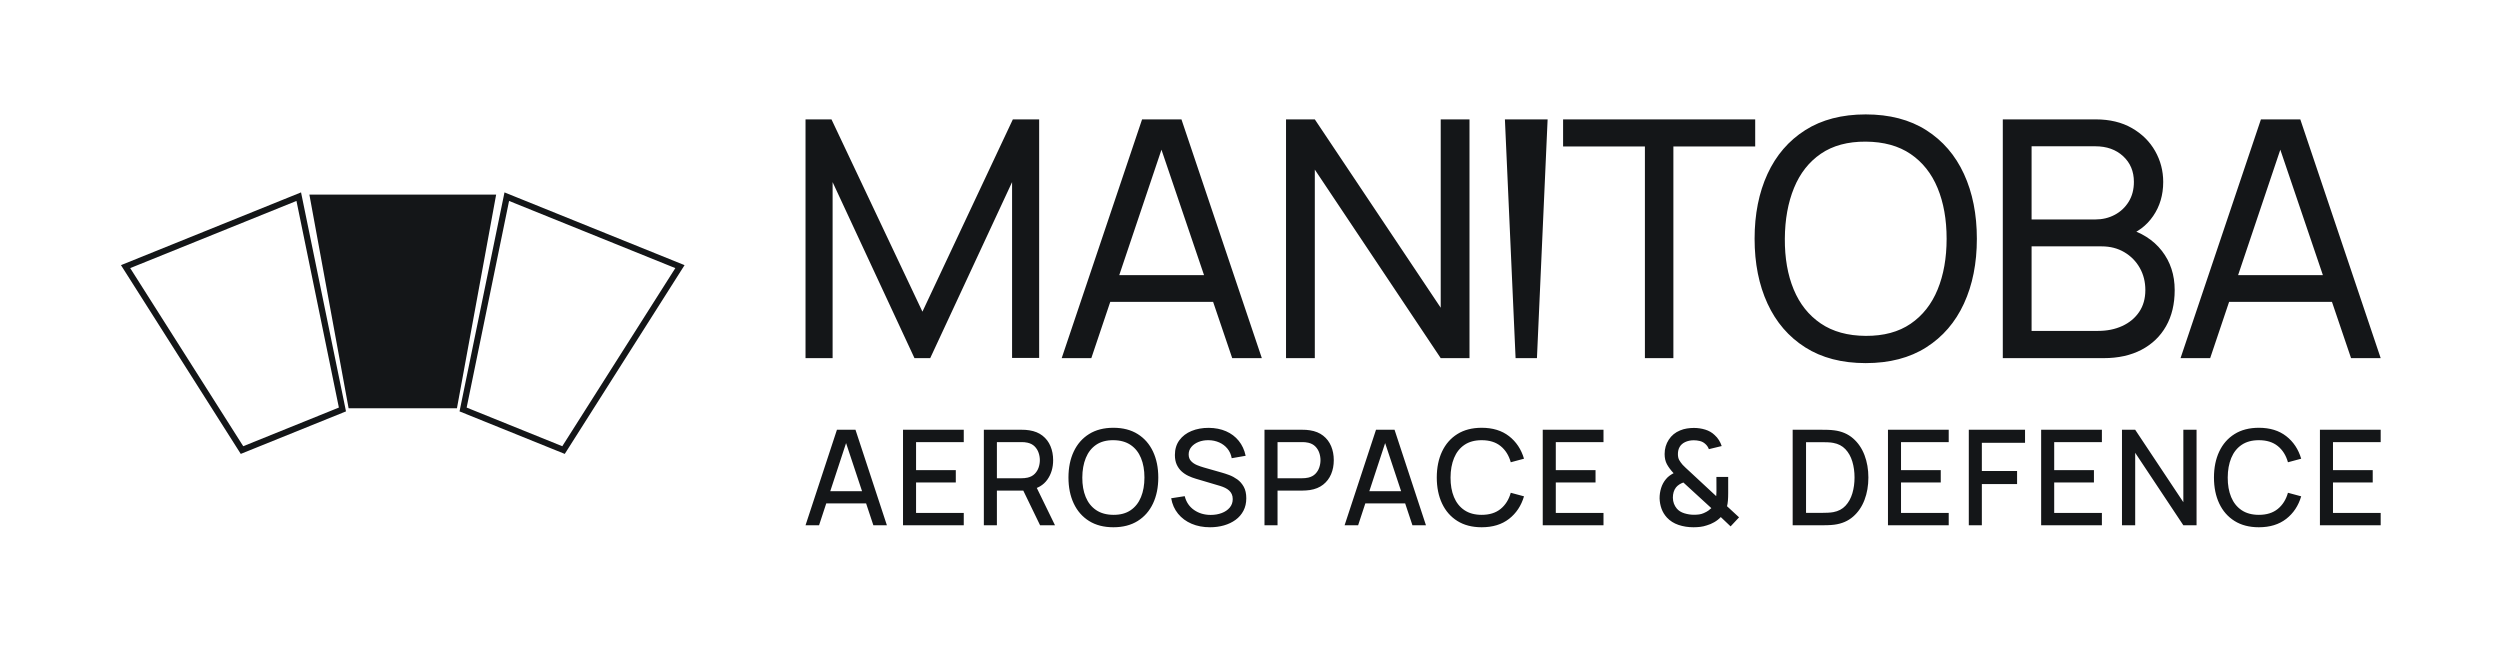
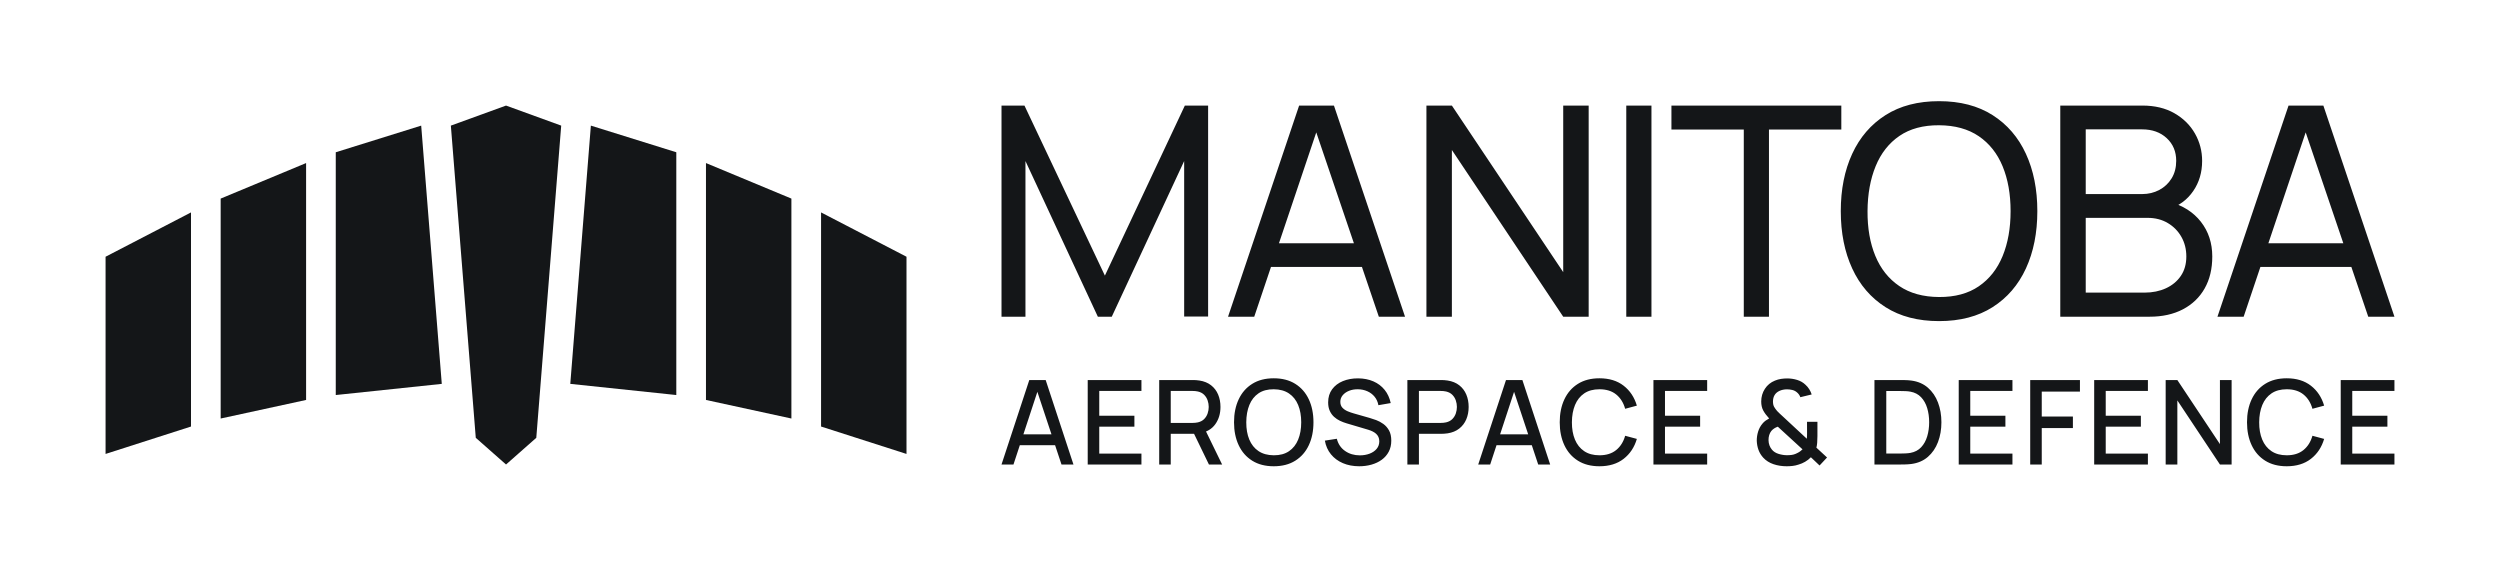
- <svg xmlns="http://www.w3.org/2000/svg" viewBox="0 0 15078 3888" role="img" aria-label="Manitoba Aerospace and Defence">
+ <svg xmlns="http://www.w3.org/2000/svg" viewBox="0 0 17050.5 3888.0" role="img" aria-label="Manitoba Aerospace and Defence">
  <g transform="translate(720.0 720.0)">
    <g fill="#141618" color="#141618">
-       <g transform="translate(0 416.2) scale(1.55995)">
-         <path fill="currentColor" d="M734.6 24.0L1456.7 24.0L1305.1 850.2L886.3 850.2Z" />
-         <path fill="none" stroke="currentColor" stroke-width="24" d="M24.0 302.5L693.5 32.0L862.4 854.8L474.1 1011.7Z" />
-         <path fill="none" stroke="currentColor" stroke-width="24" d="M1497.8 32.0L2167.3 302.5L1717.2 1011.7L1328.9 854.8Z" />
+       <g transform="scale(4.04628)">
+         <path fill="currentColor" d="M675.0 0.0L768.0 33.8L726.0 560.0L675.0 605.0L624.0 560.0L582.0 33.8ZM818.0 33.8L962.0 78.7L962.0 487.9L783.3 469.1ZM532.0 33.8L388.0 78.7L388.0 487.9L566.7 469.1ZM1012.0 96.9L1156.0 156.8L1156.0 527.5L1012.0 496.2ZM338.0 96.9L194.0 156.8L194.0 527.5L338.0 496.2ZM1206.0 180.1L1350.0 254.8L1350.0 587.2L1206.0 541.0ZM144.0 180.1L0.0 254.8L0.0 587.2L144.0 541.0Z" />
      </g>
-       <g transform="translate(4138.3 0)">
-         <path transform="translate(-140.0 0)" d="M140.0 1440V0H296.535L845.067 1159.73L1390.399 0.0H1549.067V1438.933H1385.732V378.403L892 1440.0H797.067L303.335 378.403V1440.0Z M1685.0 1440 2169.799 0.0H2407.269L2892.068 1440.0H2713.4L2258.467 99.601H2314.734L1863.668 1440.0ZM1914.867 1100.534V939.333H2662.067V1100.534Z M3038.0 1440V0H3211.602L3970.933 1135.997V0.0H4144.534V1440.0H3970.933L3211.602 302.936V1440.0Z M4358.1 0.0L4615.7 0.0L4551.3 1440.0L4422.5 1440.0Z M5202.466 1440.0V163.335H4709.0V0H5867.667V163.335H5374.201V1440.0Z M6534.267 1470.0Q6318.8 1470.0 6169.234 1374.933Q6019.667 1279.867 5941.833 1110.867Q5864.0 941.867 5864.0 720Q5864.0 498.133 5941.833 329.133Q6019.667 160.133 6169.234 65.067Q6318.8 -30.0 6534.267 -30.0Q6749.734 -30.0 6899.301 65.067Q7048.867 160.133 7126.701 329.133Q7204.534 498.133 7204.534 720.0Q7204.534 941.867 7126.701 1110.867Q7048.867 1279.867 6899.301 1374.933Q6749.734 1470.0 6534.267 1470.0ZM6534.267 1305.732Q6696.867 1306.665 6805.2 1232.599Q6913.533 1158.532 6967.833 1026.266Q7022.133 894 7022.133 720.0Q7022.133 546 6967.833 414.401Q6913.533 282.801 6805.2 209.001Q6696.867 135.201 6534.267 134.268Q6371.667 133.335 6263.868 207.135Q6156.068 280.934 6101.768 413.467Q6047.468 546 6046.402 720.0Q6045.335 894 6099.635 1025.333Q6153.935 1156.666 6262.801 1230.732Q6371.667 1304.799 6534.267 1305.732Z M7361.0 1440V0H7921Q8048.334 0.0 8139.601 52.433Q8230.867 104.867 8279.667 190.934Q8328.467 277 8328.467 377.334Q8328.467 494.6 8267.834 582.867Q8207.201 671.134 8105.268 704.533L8103.134 655.6Q8242.401 693.2 8320.034 792.6Q8397.667 892 8397.667 1029.6Q8397.667 1155.4 8345.634 1247.266Q8293.601 1339.133 8197.401 1389.567Q8101.201 1440.0 7970.2 1440.0ZM7534.602 1275.732H7935.801Q8016.933 1275.732 8081.533 1246.099Q8146.133 1216.465 8183.433 1161.432Q8220.732 1106.399 8220.732 1029.199Q8220.732 955.266 8187.199 895.8Q8153.666 836.334 8094.1 801.101Q8034.533 765.867 7957.134 765.867H7534.602ZM7534.602 603.599H7919.134Q7983.8 603.599 8036.6 575.333Q8089.399 547.066 8120.533 496.233Q8151.666 445.4 8151.666 376.934Q8151.666 282.134 8086.933 222.201Q8022.2 162.268 7919.134 162.268H7534.602Z M8433.0 1440 8917.799 0.0H9155.269L9640.068 1440.0H9461.4L9006.467 99.601H9062.734L8611.668 1440.0ZM8662.867 1100.534V939.333H9410.067V1100.534Z" />
+       <g transform="translate(6110.5 0)">
+         <path transform="translate(-140.0 0)" d="M140.0 1440V0H296.535L845.067 1159.73L1390.399 0.0H1549.067V1438.933H1385.732V378.403L892 1440.0H797.067L303.335 378.403V1440.0Z M1685.0 1440 2169.799 0.0H2407.269L2892.068 1440.0H2713.4L2258.467 99.601H2314.734L1863.668 1440.0ZM1914.867 1100.534V939.333H2662.067V1100.534Z M3038.0 1440V0H3211.602L3970.933 1135.997V0.0H4144.534V1440.0H3970.933L3211.602 302.936V1440.0Z M4401.0 1440V0H4572.735V1440.0Z M5202.466 1440.0V163.335H4709.0V0H5867.667V163.335H5374.201V1440.0Z M6534.267 1470.0Q6318.8 1470.0 6169.234 1374.933Q6019.667 1279.867 5941.833 1110.867Q5864.0 941.867 5864.0 720Q5864.0 498.133 5941.833 329.133Q6019.667 160.133 6169.234 65.067Q6318.8 -30.0 6534.267 -30.0Q6749.734 -30.0 6899.301 65.067Q7048.867 160.133 7126.701 329.133Q7204.534 498.133 7204.534 720.0Q7204.534 941.867 7126.701 1110.867Q7048.867 1279.867 6899.301 1374.933Q6749.734 1470.0 6534.267 1470.0ZM6534.267 1305.732Q6696.867 1306.665 6805.2 1232.599Q6913.533 1158.532 6967.833 1026.266Q7022.133 894 7022.133 720.0Q7022.133 546 6967.833 414.401Q6913.533 282.801 6805.2 209.001Q6696.867 135.201 6534.267 134.268Q6371.667 133.335 6263.868 207.135Q6156.068 280.934 6101.768 413.467Q6047.468 546 6046.402 720.0Q6045.335 894 6099.635 1025.333Q6153.935 1156.666 6262.801 1230.732Q6371.667 1304.799 6534.267 1305.732Z M7361.0 1440V0H7921Q8048.334 0.0 8139.601 52.433Q8230.867 104.867 8279.667 190.934Q8328.467 277 8328.467 377.334Q8328.467 494.6 8267.834 582.867Q8207.201 671.134 8105.268 704.533L8103.134 655.6Q8242.401 693.2 8320.034 792.6Q8397.667 892 8397.667 1029.6Q8397.667 1155.4 8345.634 1247.266Q8293.601 1339.133 8197.401 1389.567Q8101.201 1440.0 7970.2 1440.0ZM7534.602 1275.732H7935.801Q8016.933 1275.732 8081.533 1246.099Q8146.133 1216.465 8183.433 1161.432Q8220.732 1106.399 8220.732 1029.199Q8220.732 955.266 8187.199 895.8Q8153.666 836.334 8094.1 801.101Q8034.533 765.867 7957.134 765.867H7534.602ZM7534.602 603.599H7919.134Q7983.8 603.599 8036.6 575.333Q8089.399 547.066 8120.533 496.233Q8151.666 445.4 8151.666 376.934Q8151.666 282.134 8086.933 222.201Q8022.2 162.268 7919.134 162.268H7534.602Z M8433.0 1440 8917.799 0.0H9155.269L9640.068 1440.0H9461.4L9006.467 99.601H9062.734L8611.668 1440.0ZM8662.867 1100.534V939.333H9410.067V1100.534Z" />
        <path transform="translate(-16.0 1872.0) scale(0.4)" d="M40.0 1440 513.602 0.0H793.194L1266.796 1440.0H1062.801L623.598 117.197H678.798L243.995 1440.0ZM278.398 1110.398V926.002H1028.798V1110.398Z M1509.843 1440V0H2425.841V185.996H1706.638V608.403H2305.841V794.399H1706.638V1254.004H2425.841V1440.0Z M2728.686 1440V0H3305.484Q3326.484 0.0 3356.583 1.5Q3386.683 3.0 3414.283 8.0Q3533.282 26.4 3613.382 89.2Q3693.482 152 3733.482 247.299Q3773.482 342.599 3773.482 458.399Q3773.482 628.598 3685.882 752.098Q3598.283 875.598 3425.484 906.398L3347.086 916.798H2925.481V1440.0ZM3576.688 1440.0 3292.688 854.0 3489.483 800.0 3801.483 1440.0ZM2925.481 730.802H3298.284Q3317.684 730.802 3342.084 728.802Q3366.484 726.802 3388.684 721.602Q3454.885 706.202 3495.485 664.902Q3536.086 623.601 3554.586 568.901Q3573.087 514.2 3573.087 458.399Q3573.087 402.598 3554.586 347.897Q3536.086 293.197 3495.485 251.896Q3454.885 210.596 3388.684 195.196Q3366.484 189.596 3342.084 187.796Q3317.684 185.996 3298.284 185.996H2925.481Z M4681.727 1470.0Q4466.127 1470.0 4314.828 1375.2Q4163.528 1280.4 4084.028 1111.4Q4004.529 942.4 4004.529 720Q4004.529 497.6 4084.028 328.6Q4163.528 159.6 4314.828 64.8Q4466.127 -30.0 4681.727 -30.0Q4897.327 -30.0 5048.627 64.8Q5199.927 159.6 5279.426 328.6Q5358.926 497.6 5358.926 720.0Q5358.926 942.4 5279.426 1111.4Q5199.927 1280.4 5048.627 1375.2Q4897.327 1470.0 4681.727 1470.0ZM4681.727 1282.804Q4837.928 1284.004 4941.929 1213.204Q5045.93 1142.403 5098.03 1015.202Q5150.131 888.001 5150.131 720.0Q5150.131 551.999 5098.03 425.798Q5045.93 299.597 4941.929 228.996Q4837.928 158.396 4681.727 157.196Q4525.526 155.996 4421.925 226.596Q4318.325 297.197 4266.224 424.598Q4214.124 551.999 4213.324 720.0Q4212.524 888.001 4264.624 1014.002Q4316.724 1140.003 4421.125 1210.804Q4525.526 1281.604 4681.727 1282.804Z M6138.97 1470.0Q5984.57 1470.0 5860.87 1417.1Q5737.171 1364.2 5657.071 1266.101Q5576.971 1168.001 5553.371 1032.802L5757.366 1001.203Q5790.966 1134.803 5898.167 1209.404Q6005.368 1284.004 6149.769 1284.004Q6240.371 1284.004 6315.772 1255.404Q6391.172 1226.803 6436.273 1173.202Q6481.373 1119.602 6481.373 1044.801Q6481.373 1002.4 6466.672 970.499Q6451.972 938.598 6426.371 915.598Q6400.771 892.598 6366.27 875.797Q6331.77 858.997 6292.57 847.198L5924.17 737.998Q5867.769 721.597 5811.869 695.197Q5755.969 668.797 5710.37 627.397Q5664.77 585.997 5637.07 525.497Q5609.371 464.998 5609.371 380.399Q5609.371 249.4 5676.971 157.6Q5744.57 65.8 5860.17 18.2Q5975.769 -29.4 6120.169 -28.8Q6265.969 -27.6 6380.969 22.6Q6495.969 72.8 6571.969 166.7Q6647.968 260.6 6676.168 392.4L6466.173 428.799Q6450.973 344.798 6401.173 284.197Q6351.372 223.597 6277.671 190.996Q6203.971 158.396 6117.769 157.196Q6034.168 155.996 5966.067 183.296Q5897.967 210.597 5857.466 259.198Q5816.966 307.798 5816.966 371.199Q5816.966 433.8 5852.967 472.1Q5888.967 510.401 5942.168 532.601Q5995.368 554.802 6047.368 569.202L6316.57 646.002Q6365.369 659.402 6428.169 682.702Q6490.969 706.002 6549.868 748.102Q6608.768 790.202 6647.268 859.002Q6685.768 927.802 6685.768 1032.801Q6685.768 1139.601 6642.668 1221.5Q6599.569 1303.4 6523.969 1358.5Q6448.369 1413.6 6349.47 1441.8Q6250.57 1470.0 6138.97 1470.0Z M6960.214 1440V0H7537.012Q7558.012 0.0 7588.112 1.5Q7618.212 3.0 7645.812 8.0Q7764.811 26.4 7844.911 89.2Q7925.011 152 7965.011 247.299Q8005.011 342.599 8005.011 458.399Q8005.011 574.199 7964.711 669.498Q7924.411 764.798 7844.311 827.598Q7764.211 890.398 7645.812 908.798Q7618.212 912.798 7587.812 914.798Q7557.412 916.798 7537.012 916.798H7157.01V1440.0ZM7157.01 730.802H7529.813Q7549.212 730.802 7573.612 728.802Q7598.012 726.802 7620.212 721.602Q7686.413 706.202 7727.014 664.902Q7767.614 623.601 7786.115 568.901Q7804.615 514.2 7804.615 458.399Q7804.615 402.598 7786.115 347.897Q7767.614 293.197 7727.014 251.896Q7686.413 210.596 7620.212 195.196Q7598.012 189.596 7573.612 187.796Q7549.212 185.996 7529.813 185.996H7157.01Z M8168.057 1440 8641.659 0.0H8921.251L9394.853 1440.0H9190.858L8751.655 117.197H8806.855L8372.052 1440.0ZM8406.455 1110.398V926.002H9156.855V1110.398Z M10235.099 1470.0Q10019.499 1470.0 9868.199 1375.2Q9716.899 1280.4 9637.4 1111.4Q9557.9 942.4 9557.9 720Q9557.9 497.6 9637.4 328.6Q9716.899 159.6 9868.199 64.8Q10019.499 -30.0 10235.099 -30.0Q10484.699 -30.0 10647.398 96.4Q10810.098 222.8 10873.098 436.401L10673.502 489.999Q10630.302 334.998 10520.701 246.097Q10411.1 157.196 10235.099 157.196Q10078.897 157.196 9974.997 227.796Q9871.096 298.397 9818.696 425.198Q9766.295 551.999 9765.495 720.0Q9764.695 888.001 9817.095 1014.602Q9869.496 1141.203 9974.197 1212.004Q10078.897 1282.804 10235.099 1282.804Q10411.1 1282.804 10520.701 1193.403Q10630.302 1104.002 10673.502 950.001L10873.098 1003.599Q10810.098 1217.2 10647.398 1343.6Q10484.699 1470.0 10235.099 1470.0Z M11155.743 1440V0H12071.741V185.996H11352.538V608.403H11951.741V794.399H11352.538V1254.004H12071.741V1440.0Z M13428.228 1470.0Q13307.828 1470.0 13203.228 1434.8Q13098.628 1399.6 13028.228 1324Q12973.028 1263.401 12946.728 1190.401Q12920.428 1117.401 12917.428 1034.801Q12917.028 954.801 12940.628 878.502Q12964.228 802.202 13014.628 742.802Q13038.829 713.201 13068.429 692.101Q13098.03 671.001 13128.631 654.801Q13062.23 583.2 13027.829 519.1Q12993.429 455 12993.429 365.599Q12993.429 246.2 13055.928 149.8Q13118.428 53.4 13227.427 9.6Q13278.427 -11.6 13331.427 -19.6Q13384.427 -27.6 13435.427 -27.6Q13523.627 -27.6 13606.426 -2.1Q13689.226 23.399 13747.825 79.999Q13785.625 113.598 13812.525 156.798Q13839.425 199.997 13853.826 245.597L13660.63 292.397Q13643.03 243.196 13601.829 209.196Q13567.829 179.796 13523.029 169.096Q13478.228 158.396 13433.828 158.396Q13360.027 158.396 13301.026 186.396Q13247.225 212.597 13220.525 257.997Q13193.824 303.398 13193.824 366.399Q13193.824 421.599 13213.024 456Q13232.225 490.4 13265.025 528.401Q13284.825 550.001 13311.325 574.201Q13337.825 598.401 13365.825 624.401L13771.03 1000.805Q13773.43 977.405 13774.23 952.205Q13775.03 927.005 13775.03 903.604L13774.23 711.603H13951.827V953.601Q13951.827 1019.602 13947.626 1069.902Q13943.426 1120.202 13934.226 1152.802L14115.827 1320.402L13988.229 1456.799L13840.228 1316.398Q13797.229 1361.798 13741.33 1393.798Q13685.43 1425.799 13629.031 1441.599Q13579.43 1458.4 13529.43 1464.2Q13479.429 1470.0 13428.228 1470.0ZM13433.827 1281.604Q13477.229 1281.604 13513.43 1276.604Q13549.63 1271.604 13583.031 1256.803Q13627.432 1237.602 13653.732 1218.302Q13680.032 1199.001 13697.832 1181.601L13276.227 795.198Q13242.827 806.598 13214.326 825.198Q13185.825 843.798 13165.425 868.399Q13141.424 898.799 13129.424 938.8Q13117.424 978.801 13117.824 1024.401Q13118.624 1074.202 13134.124 1114.902Q13149.624 1155.603 13176.625 1187.603Q13218.025 1237.204 13290.826 1259.404Q13363.626 1281.604 13433.827 1281.604Z M14924.114 1440V0H15372.513Q15393.113 0.0 15447.713 1.0Q15502.313 2.0 15552.514 8.8Q15720.513 30.6 15834.913 130.2Q15949.312 229.8 16007.512 383.2Q16065.712 536.6 16065.712 720.0Q16065.712 903.8 16007.512 1057.2Q15949.312 1210.6 15834.913 1310Q15720.513 1409.4 15552.514 1431.2Q15502.713 1437.6 15447.513 1438.8Q15392.313 1440.0 15372.513 1440.0ZM15125.71 1252.804H15372.513Q15407.914 1252.804 15454.914 1250.704Q15501.914 1248.604 15537.314 1242.004Q15650.515 1221.004 15720.815 1145.404Q15791.116 1069.803 15824.016 958.602Q15856.917 847.401 15856.917 720.0Q15856.917 589.599 15823.416 478.398Q15789.916 367.197 15719.315 292.796Q15648.715 218.396 15537.314 197.996Q15501.914 190.796 15454.314 188.996Q15406.713 187.196 15372.513 187.196H15125.71Z M16360.957 1440V0H17276.955V185.996H16557.752V608.403H17156.955V794.399H16557.752V1254.004H17276.955V1440.0Z M17579.8 1440V0H18427.798V196.795H17776.595V621.602H18307.798V818.398H17776.595V1440.0Z M18670.643 1440V0H19586.641V185.996H18867.438V608.403H19466.641V794.399H18867.438V1254.004H19586.641V1440.0Z M19889.485 1440V0H20088.681L20814.687 1092.008V0.0H21013.882V1440.0H20814.687L20088.681 347.192V1440.0Z M21953.527 1470.0Q21737.927 1470.0 21586.627 1375.2Q21435.328 1280.4 21355.828 1111.4Q21276.328 942.4 21276.328 720Q21276.328 497.6 21355.828 328.6Q21435.328 159.6 21586.627 64.8Q21737.927 -30.0 21953.527 -30.0Q22203.127 -30.0 22365.827 96.4Q22528.526 222.8 22591.526 436.401L22391.931 489.999Q22348.73 334.998 22239.13 246.097Q22129.529 157.196 21953.527 157.196Q21797.326 157.196 21693.425 227.796Q21589.524 298.397 21537.124 425.198Q21484.724 551.999 21483.924 720.0Q21483.123 888.001 21535.524 1014.602Q21587.924 1141.203 21692.625 1212.004Q21797.326 1282.804 21953.527 1282.804Q22129.529 1282.804 22239.13 1193.403Q22348.73 1104.002 22391.931 950.001L22591.526 1003.599Q22528.526 1217.2 22365.827 1343.6Q22203.127 1470.0 21953.527 1470.0Z M22874.171 1440V0H23790.17V185.996H23070.967V608.403H23670.17V794.399H23070.967V1254.004H23790.17V1440.0Z" />
      </g>
    </g>
  </g>
</svg>
